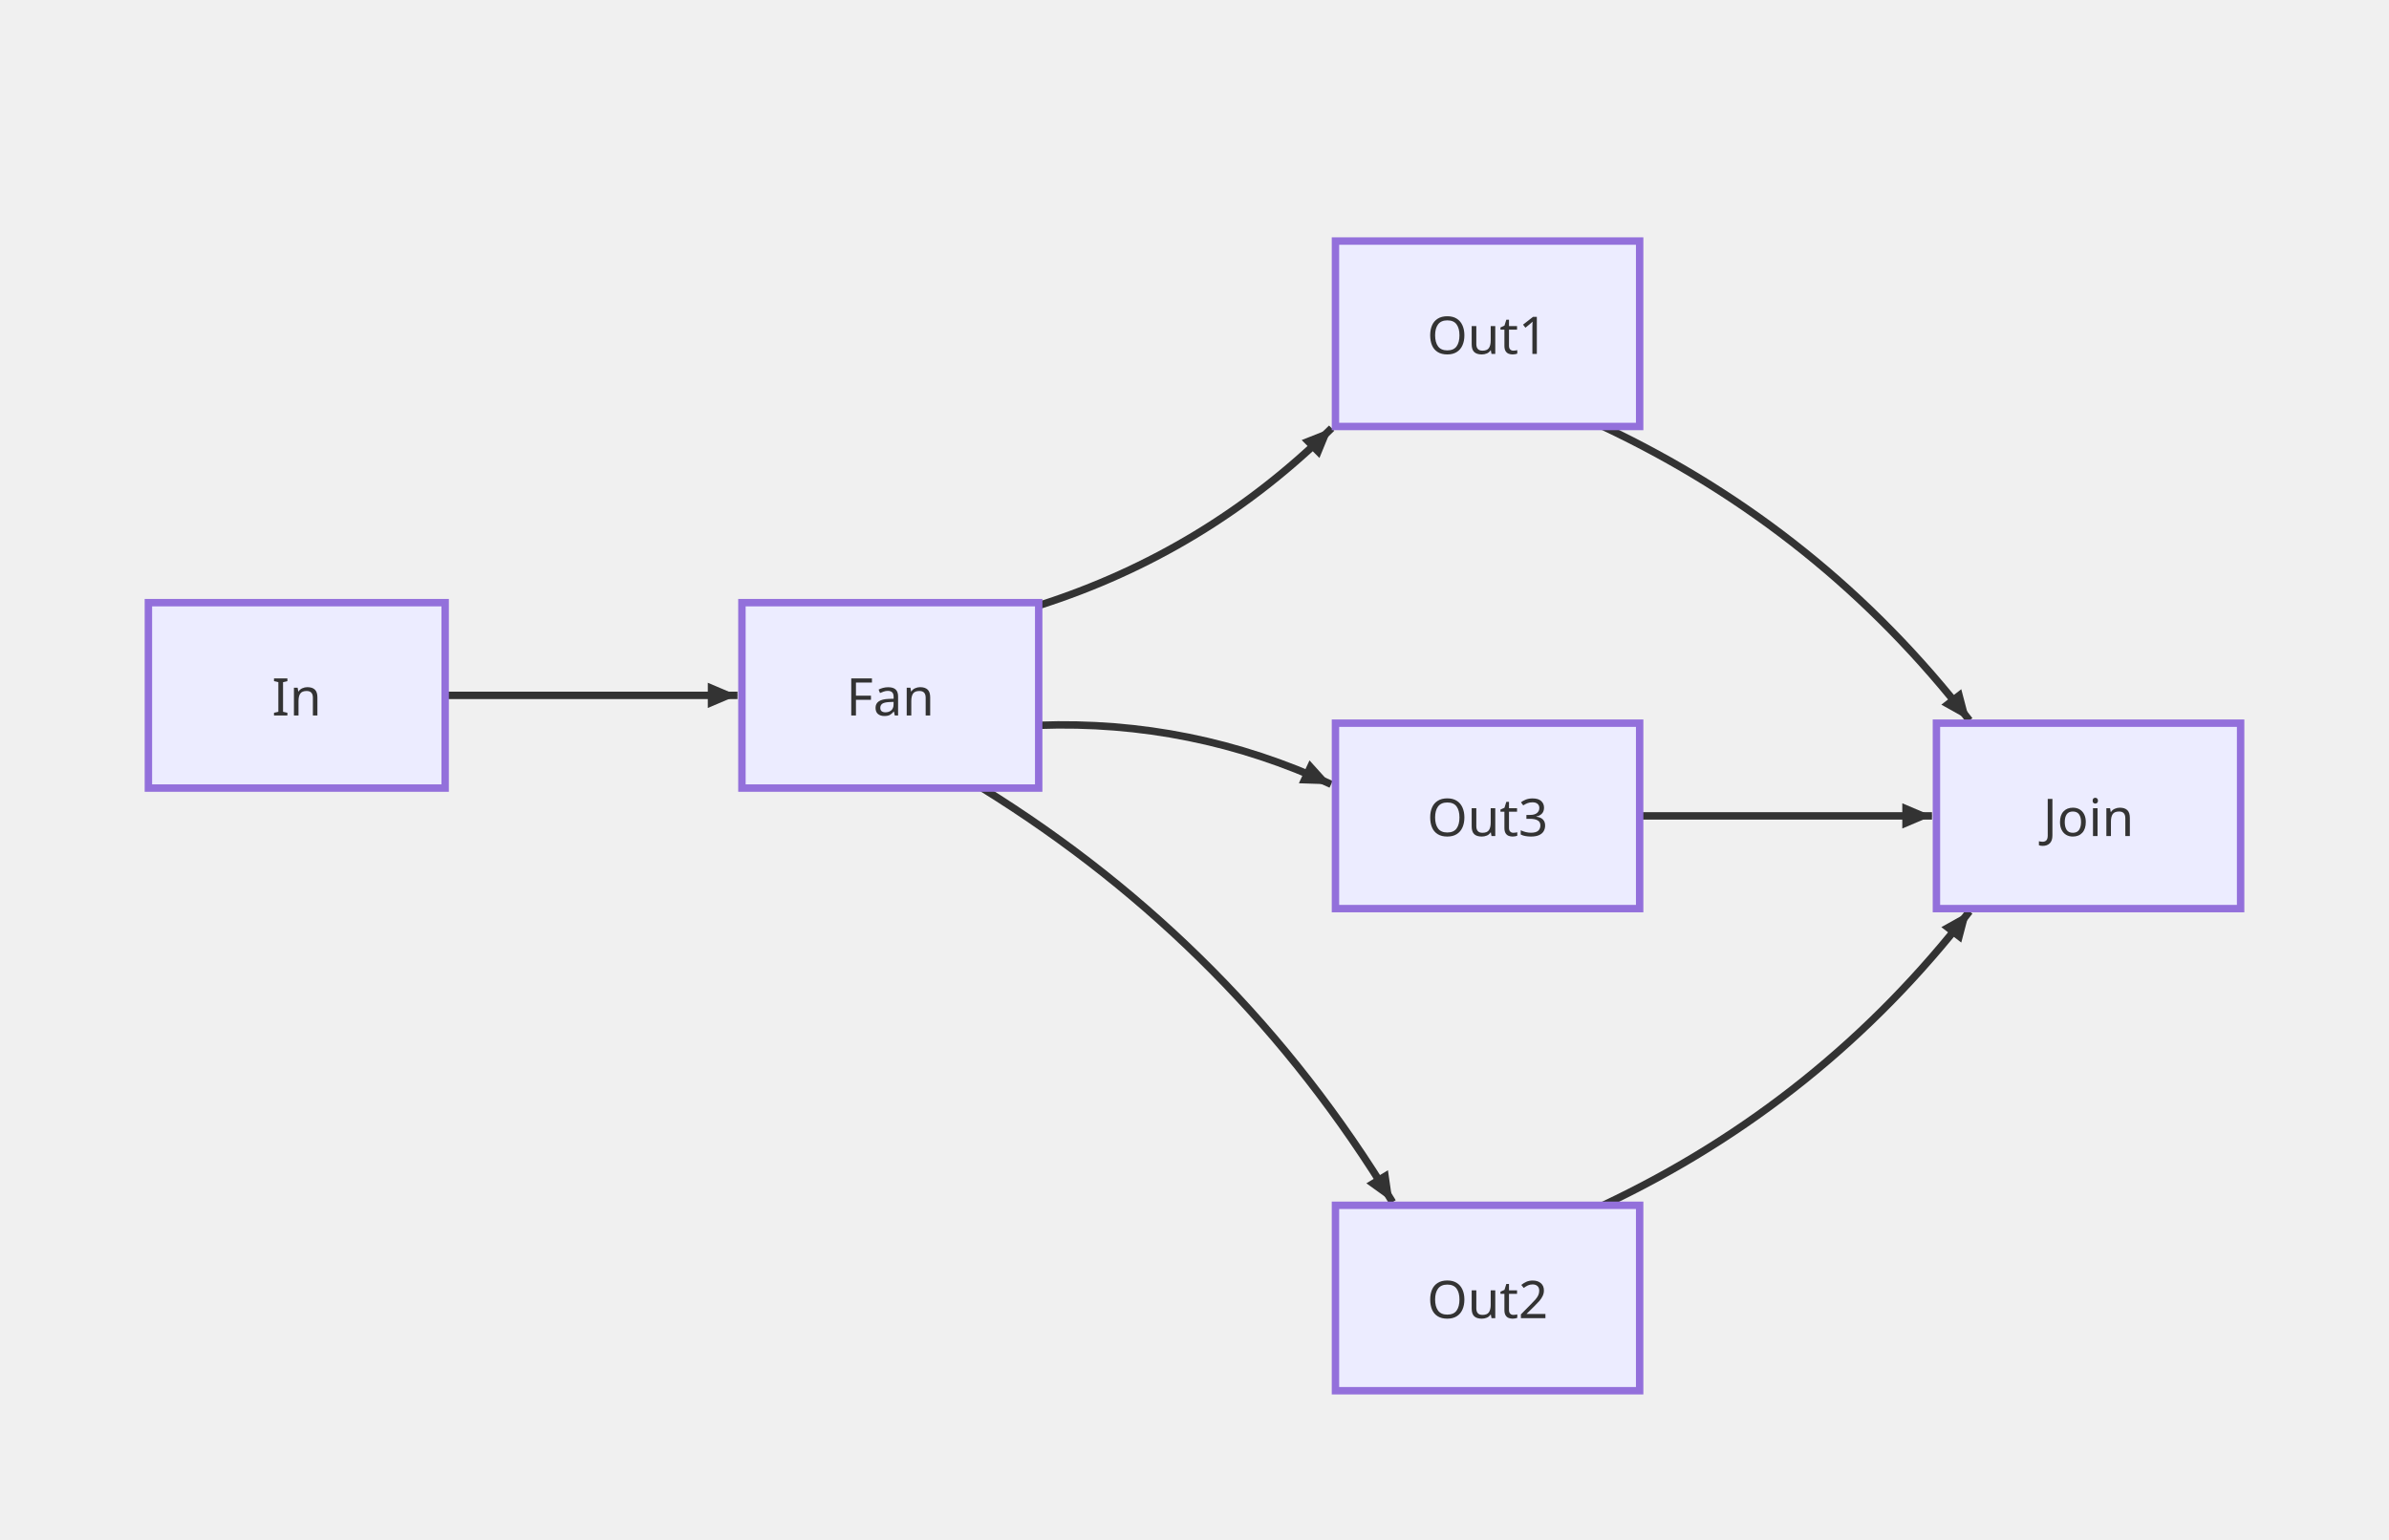
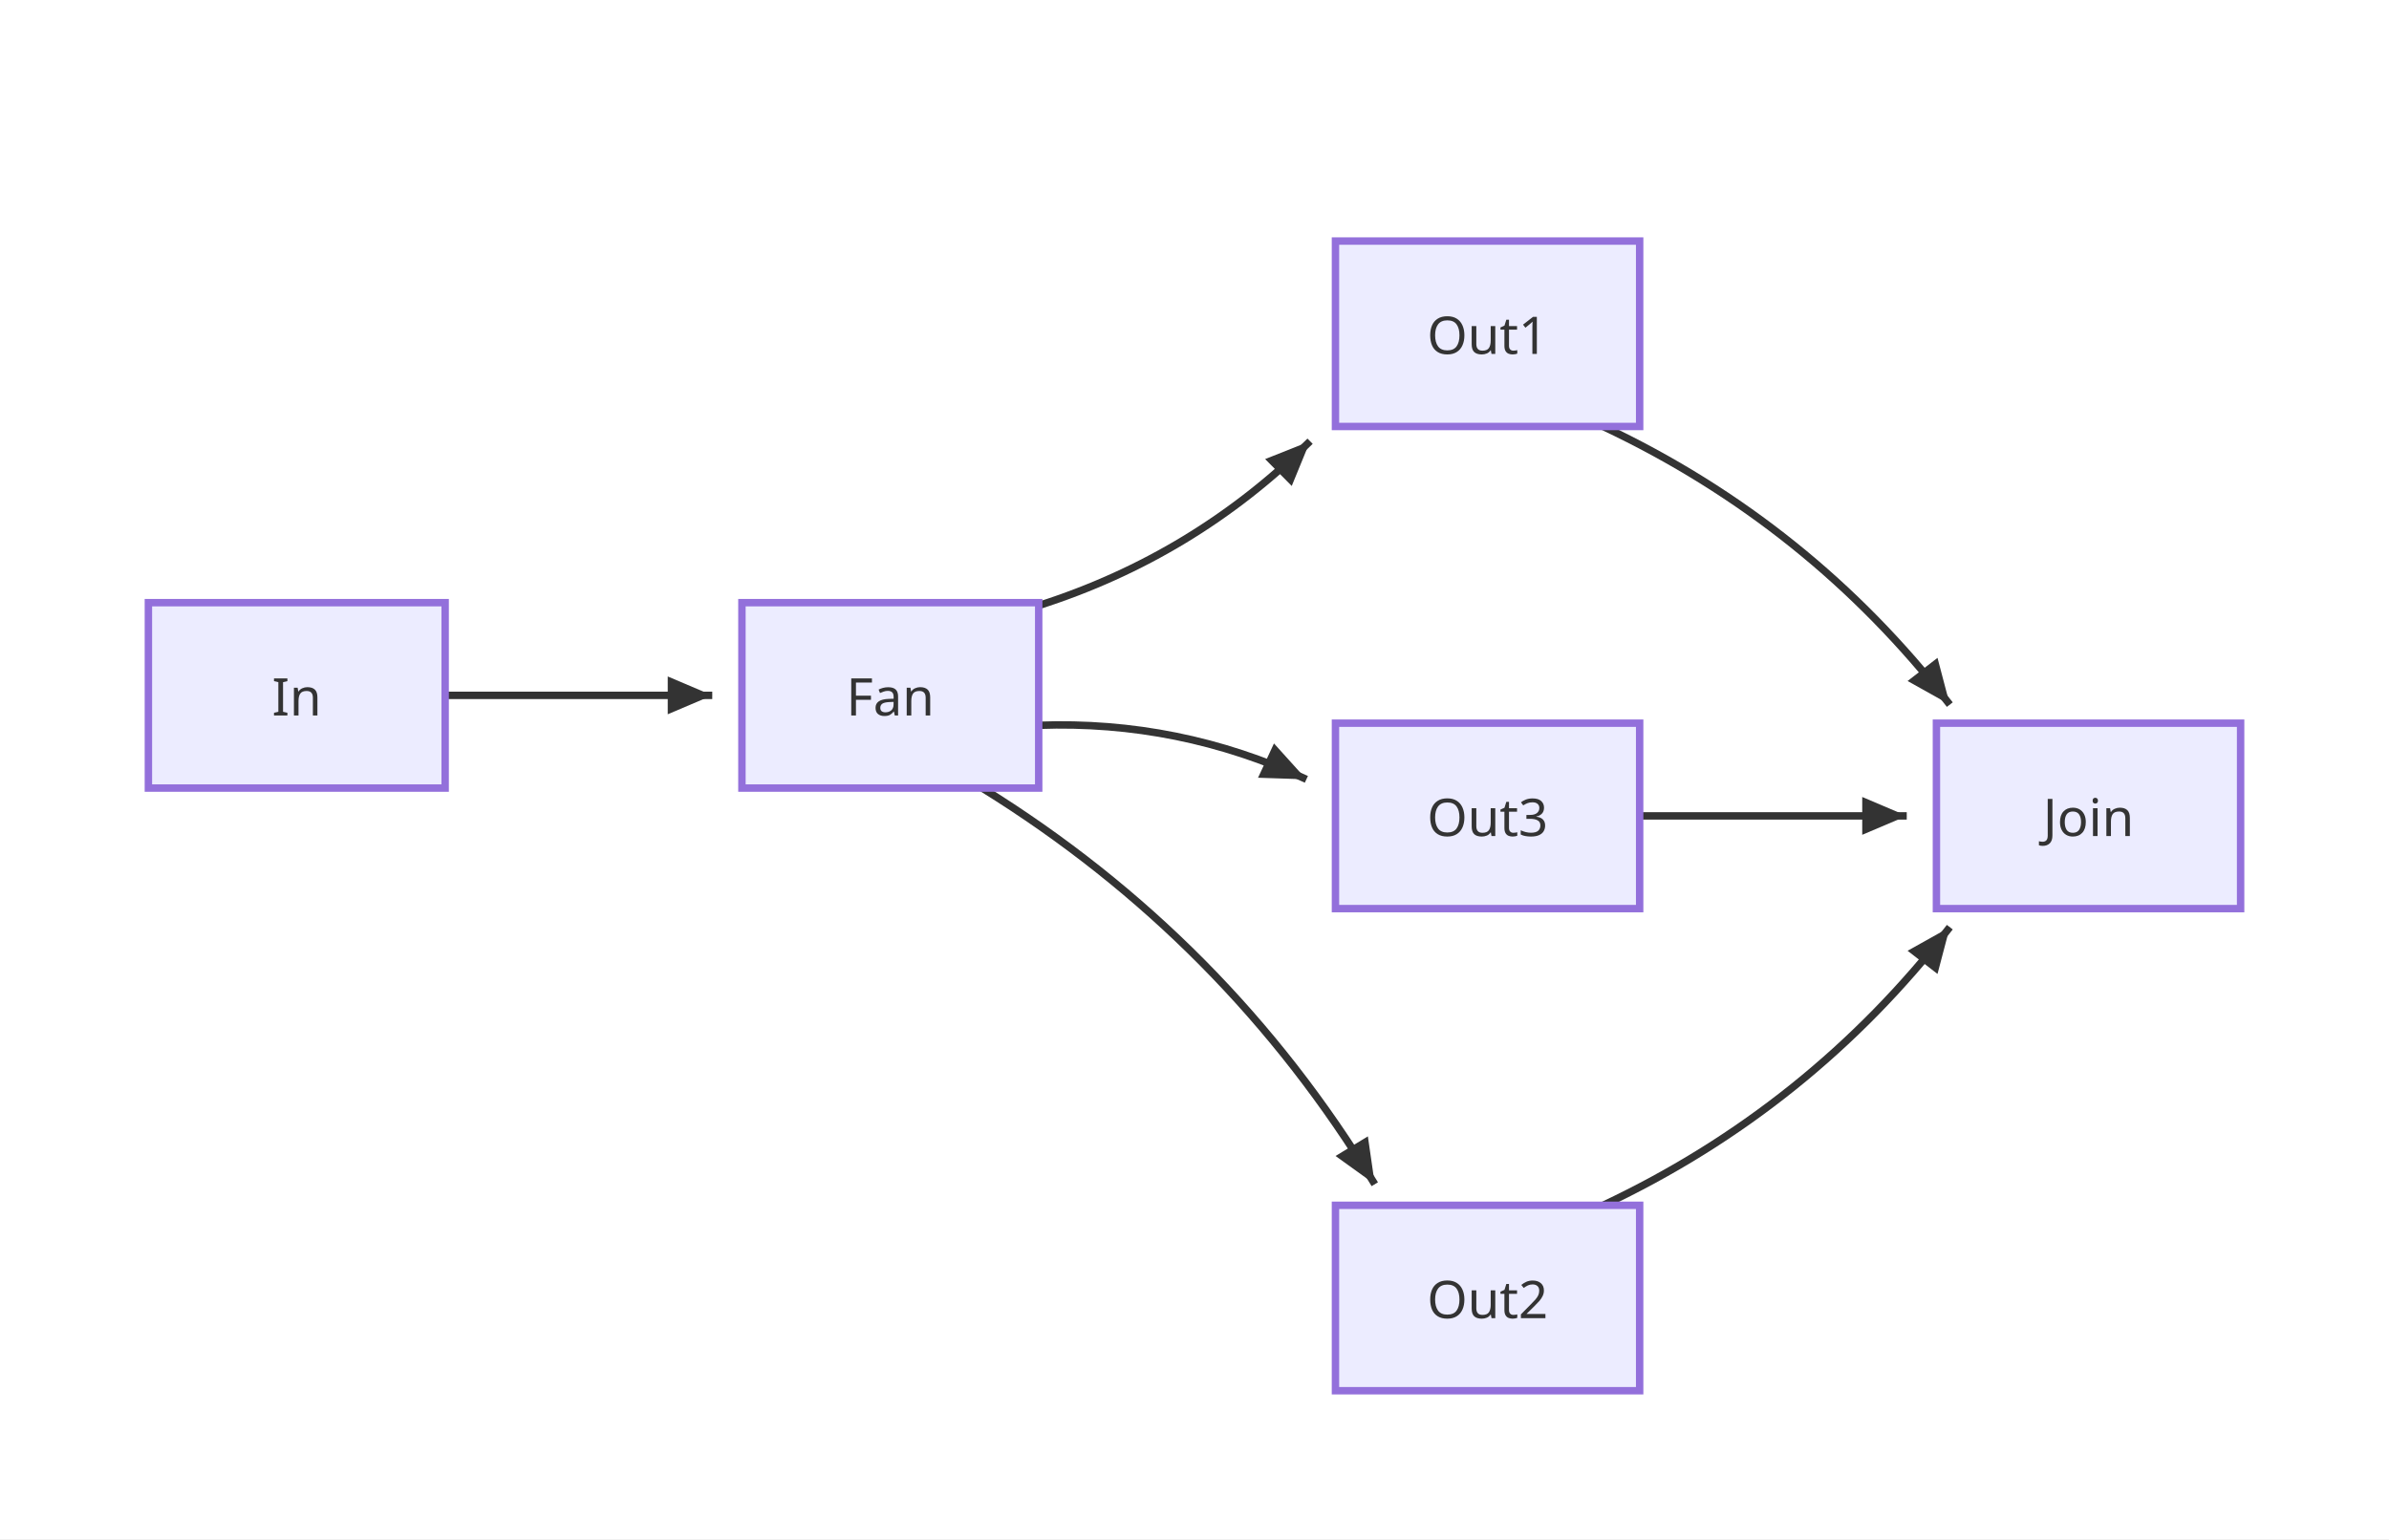
<svg xmlns="http://www.w3.org/2000/svg" width="644" height="415" viewBox="0 0 644 415">
  <defs>
-     <marker id="arrowhead" markerWidth="8" markerHeight="6.8" refX="8" refY="3.4" orient="auto" markerUnits="userSpaceOnUse">
-       <polygon class="arrowhead" points="0 0, 8 3.4, 0 6.8" />
+     <marker id="arrowhead" markerWidth="12" markerHeight="10.2" refX="12" refY="5.1" orient="auto" markerUnits="userSpaceOnUse">
+       <polygon class="arrowhead" points="0 0, 12 5.1, 0 10.2" />
    </marker>
  </defs>
  <style>
:root {
  --mermoid-background: #ffffff;
  --mermoid-edge-label-bg: #ffffff;
  --mermoid-font-family: sans-serif;
  --mermoid-font-size: 14px;
  --mermoid-line: #333;
  --mermoid-main-bkg: #ECECFF;
  --mermoid-node-border: #9370DB;
  --mermoid-note-bg: #ffffcc;
  --mermoid-note-border: #333333;
  --mermoid-note-text: #333333;
  --mermoid-primary: #1f77b4;
  --mermoid-primary-border: #1a5a8a;
  --mermoid-primary-text: #333;
  --mermoid-secondary: #ffffde;
  --mermoid-secondary-border: #aaaa33;
  --mermoid-secondary-text: #333;
  --mermoid-tertiary: #f4f4f4;
  --mermoid-tertiary-border: #cccccc;
  --mermoid-tertiary-text: #333;
  --mermoid-text: #333;
+ }
+ .diagram-bg {
+   fill: #ffffff;
+   stroke: none;
}
.node-shape {
  fill: #ECECFF;
  stroke: #9370DB;
  stroke-width: 2;
}
.node-label {
  fill: #333;
  font-family: sans-serif;
  font-size: 14px;
}
.edge-line {
  stroke: #333;
  stroke-width: 2;
}
.edge-label {
  fill: #333;
  font-family: sans-serif;
  font-size: 12px;
}
.edge-label-bg {
  fill: #ffffff;
}
.note-rect {
  fill: #ffffcc;
  stroke: #333333;
  stroke-width: 1;
  stroke-dasharray: 4,2;
}
.note-text {
  fill: #333333;
  font-family: sans-serif;
  font-size: 12px;
}
.note-connector {
  stroke: #333333;
  stroke-width: 1;
  stroke-dasharray: 4,2;
}
.subgraph-rect {
  fill: none;
  stroke: #9370DB;
  stroke-width: 1;
  stroke-dasharray: 6,3;
}
.subgraph-label {
  fill: #333;
  font-family: sans-serif;
  font-size: 14px;
}
.edge-thick .edge-line {
  stroke-width: 3;
}
.edge-dotted .edge-line {
  stroke-dasharray: 5,5;
}
.edge-dotted-open .edge-line {
  stroke-dasharray: 5,5;
}
.arrowhead {
  fill: #333;
}
.start-end .node-shape {
  fill: #333;
  stroke: #333;
}
</style>
+   <rect class="diagram-bg" x="0" y="0" width="644" height="415" />
  <g class="edge edge-arrow" id="edge-A-B-0" data-from="A" data-to="B">
-     <path class="edge-line" d="M120,187.5 L198.8,187.5" fill="none" marker-end="url(#arrowhead)" />
+     <path class="edge-line" d="M120,187.5 L192,187.5" fill="none" marker-end="url(#arrowhead)" />
  </g>
  <g class="edge edge-arrow" id="edge-B-C1-0" data-from="B" data-to="C1">
-     <path class="edge-line" d="M280,163.276 Q325.226,148.84 358.974,115.451" fill="none" marker-end="url(#arrowhead)" />
+     <path class="edge-line" d="M280,163.276 Q321.895,149.904 353.157,118.973" fill="none" marker-end="url(#arrowhead)" />
  </g>
  <g class="edge edge-arrow" id="edge-B-C2-0" data-from="B" data-to="C2">
-     <path class="edge-line" d="M264.769,212.5 Q333.475,255.05 375.386,324.148" fill="none" marker-end="url(#arrowhead)" />
+     <path class="edge-line" d="M264.769,212.5 Q330.503,253.209 370.6,319.317" fill="none" marker-end="url(#arrowhead)" />
  </g>
  <g class="edge edge-arrow" id="edge-B-C3-0" data-from="B" data-to="C3">
-     <path class="edge-line" d="M280,195.575 Q321.321,194.071 358.824,211.486" fill="none" marker-end="url(#arrowhead)" />
+     <path class="edge-line" d="M280,195.575 Q317.827,194.199 352.158,210.141" fill="none" marker-end="url(#arrowhead)" />
  </g>
  <g class="edge edge-arrow" id="edge-C1-D-0" data-from="C1" data-to="D">
-     <path class="edge-line" d="M432.154,115 Q491.042,142.774 530.91,194.249" fill="none" marker-end="url(#arrowhead)" />
+     <path class="edge-line" d="M432.154,115 Q487.879,141.282 525.607,189.993" fill="none" marker-end="url(#arrowhead)" />
  </g>
  <g class="edge edge-arrow" id="edge-C2-D-0" data-from="C2" data-to="D">
-     <path class="edge-line" d="M432.154,325 Q491.042,297.226 530.91,245.751" fill="none" marker-end="url(#arrowhead)" />
+     <path class="edge-line" d="M432.154,325 Q487.879,298.718 525.607,250.007" fill="none" marker-end="url(#arrowhead)" />
  </g>
  <g class="edge edge-arrow" id="edge-C3-D-0" data-from="C3" data-to="D">
-     <path class="edge-line" d="M442,220 L520.8,220" fill="none" marker-end="url(#arrowhead)" />
+     <path class="edge-line" d="M442,220 L514,220" fill="none" marker-end="url(#arrowhead)" />
  </g>
  <g class="node node-rect" id="node-A">
    <rect class="node-shape" x="40" y="162.5" width="80" height="50" rx="0" ry="0" />
    <text class="node-label" x="80" y="187.5" text-anchor="middle" dominant-baseline="central">In</text>
  </g>
  <g class="node node-rect" id="node-B">
    <rect class="node-shape" x="200" y="162.5" width="80" height="50" rx="0" ry="0" />
    <text class="node-label" x="240" y="187.5" text-anchor="middle" dominant-baseline="central">Fan</text>
  </g>
  <g class="node node-rect" id="node-C1">
    <rect class="node-shape" x="360" y="65" width="82" height="50" rx="0" ry="0" />
    <text class="node-label" x="401" y="90" text-anchor="middle" dominant-baseline="central">Out1</text>
  </g>
  <g class="node node-rect" id="node-C3">
    <rect class="node-shape" x="360" y="195" width="82" height="50" rx="0" ry="0" />
    <text class="node-label" x="401" y="220" text-anchor="middle" dominant-baseline="central">Out3</text>
  </g>
  <g class="node node-rect" id="node-C2">
    <rect class="node-shape" x="360" y="325" width="82" height="50" rx="0" ry="0" />
    <text class="node-label" x="401" y="350" text-anchor="middle" dominant-baseline="central">Out2</text>
  </g>
  <g class="node node-rect" id="node-D">
    <rect class="node-shape" x="522" y="195" width="82" height="50" rx="0" ry="0" />
    <text class="node-label" x="563" y="220" text-anchor="middle" dominant-baseline="central">Join</text>
  </g>
</svg>
